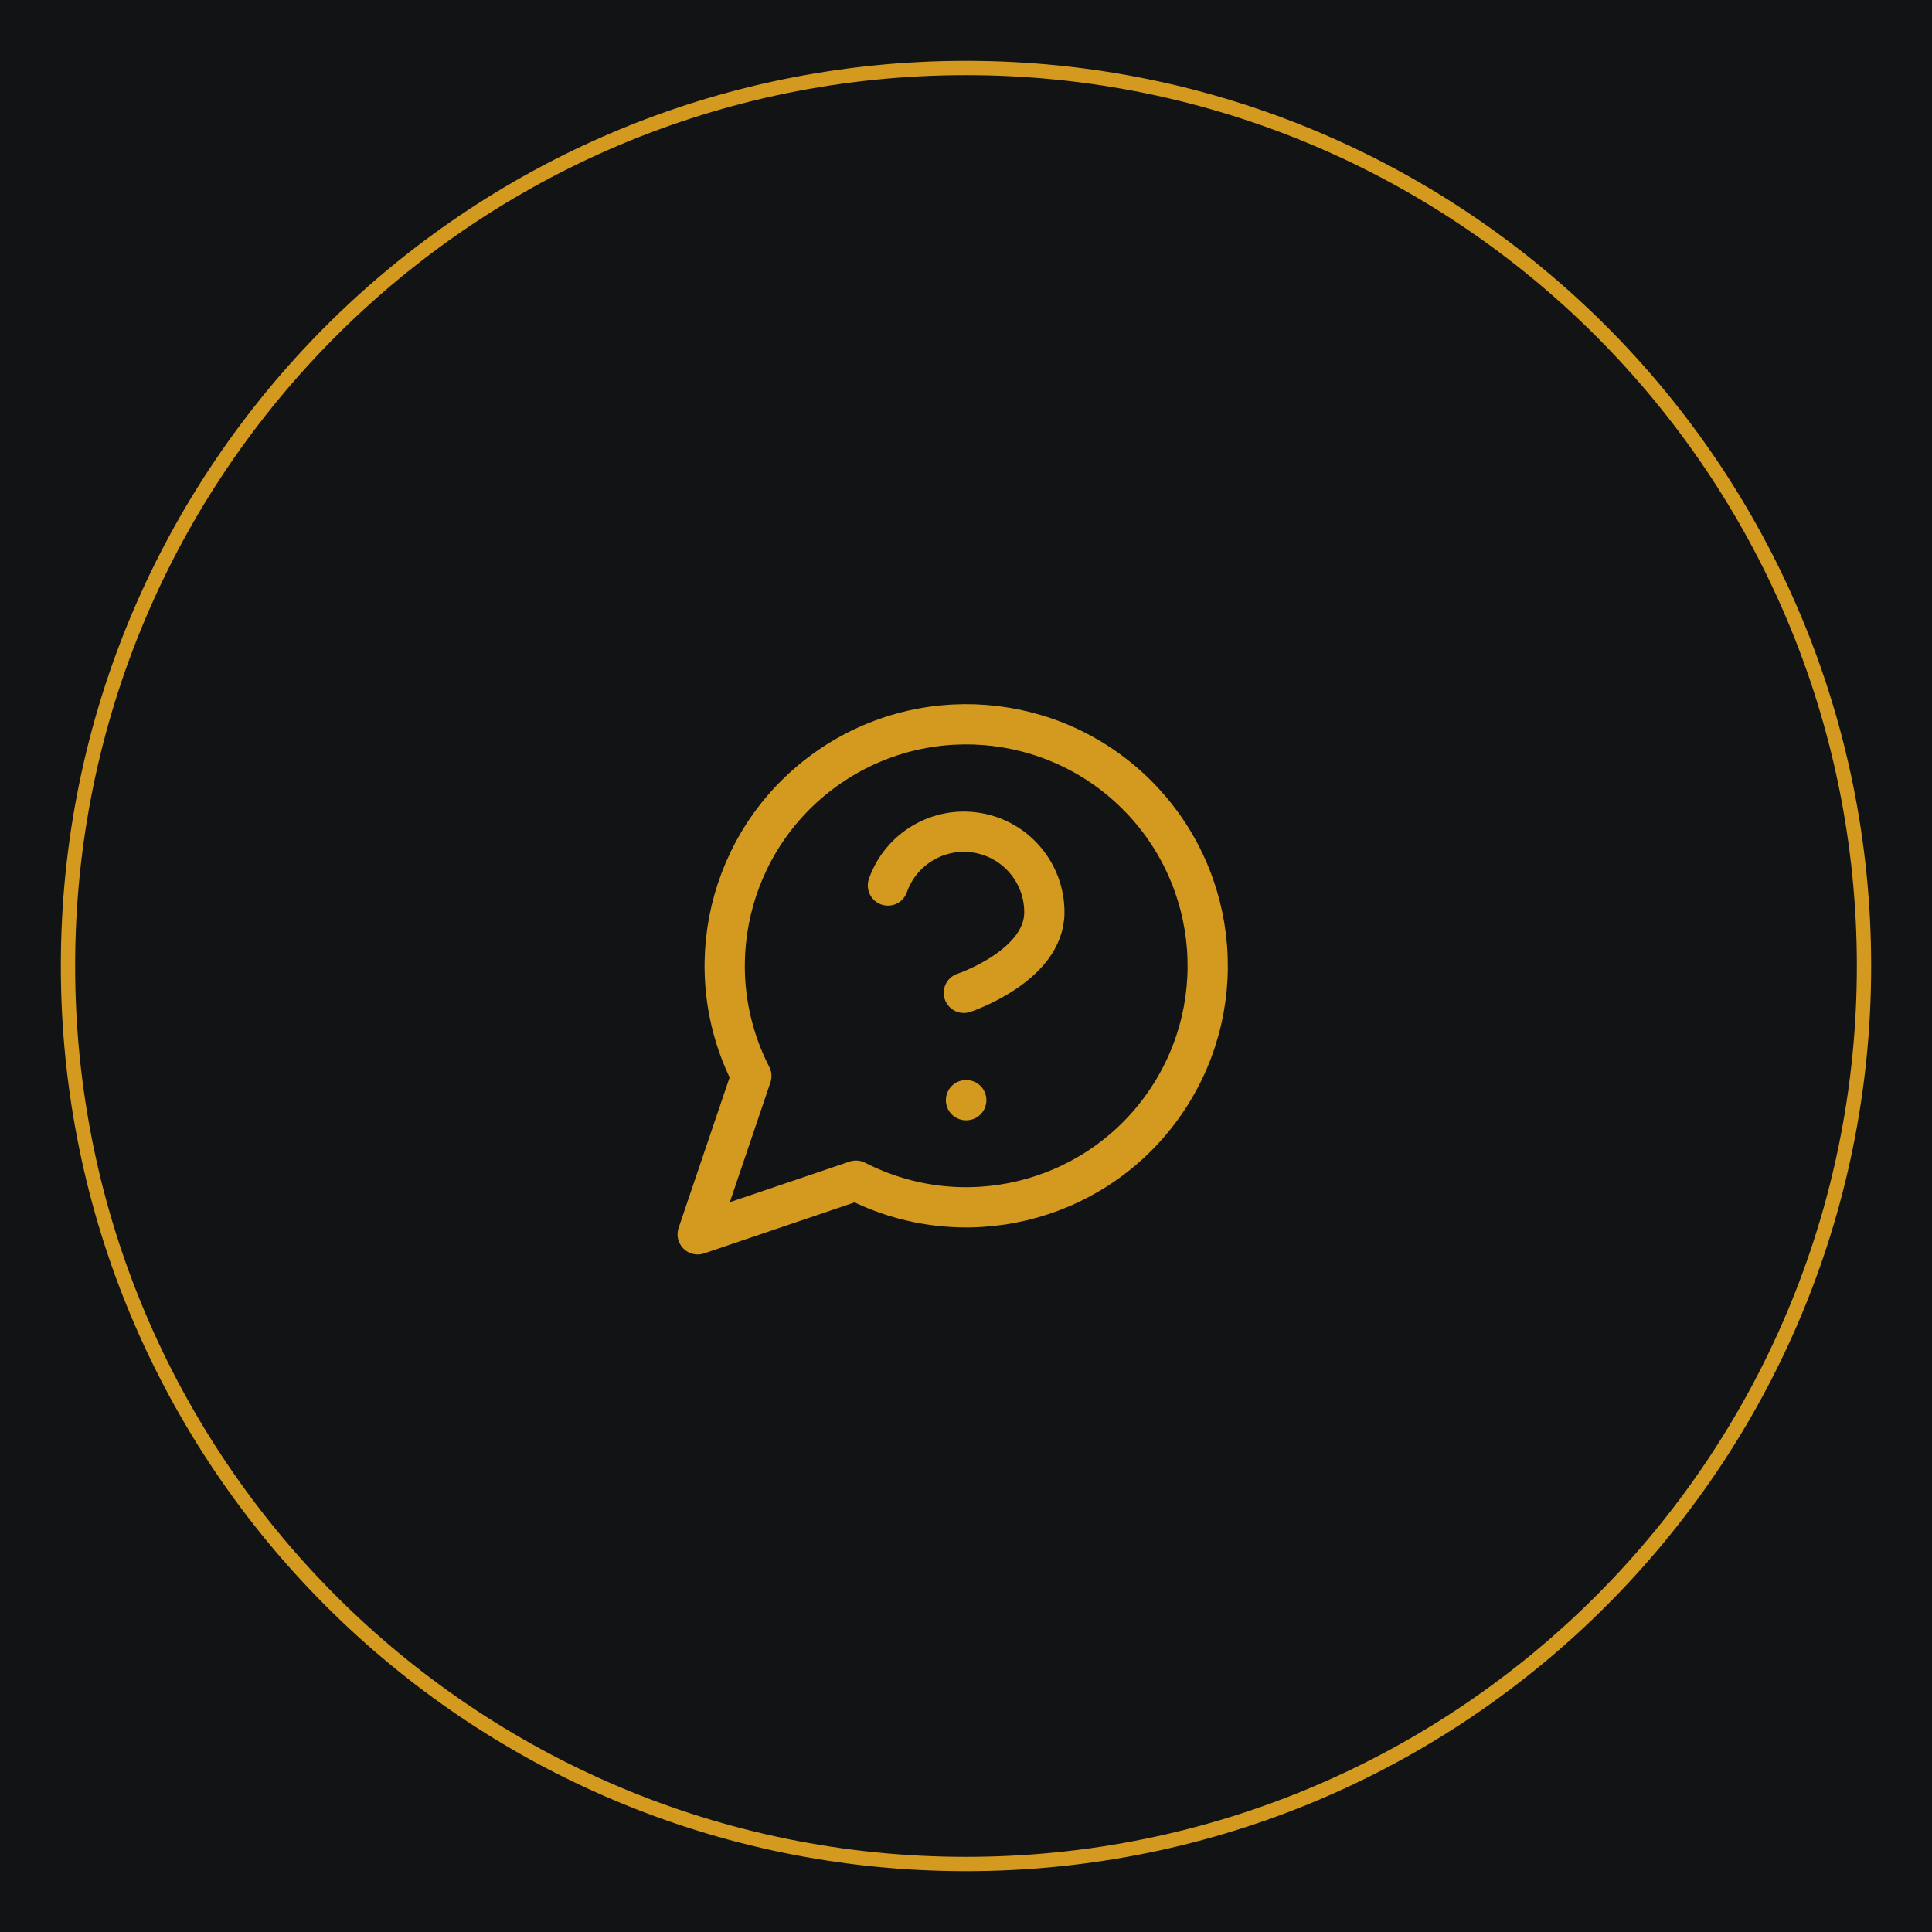
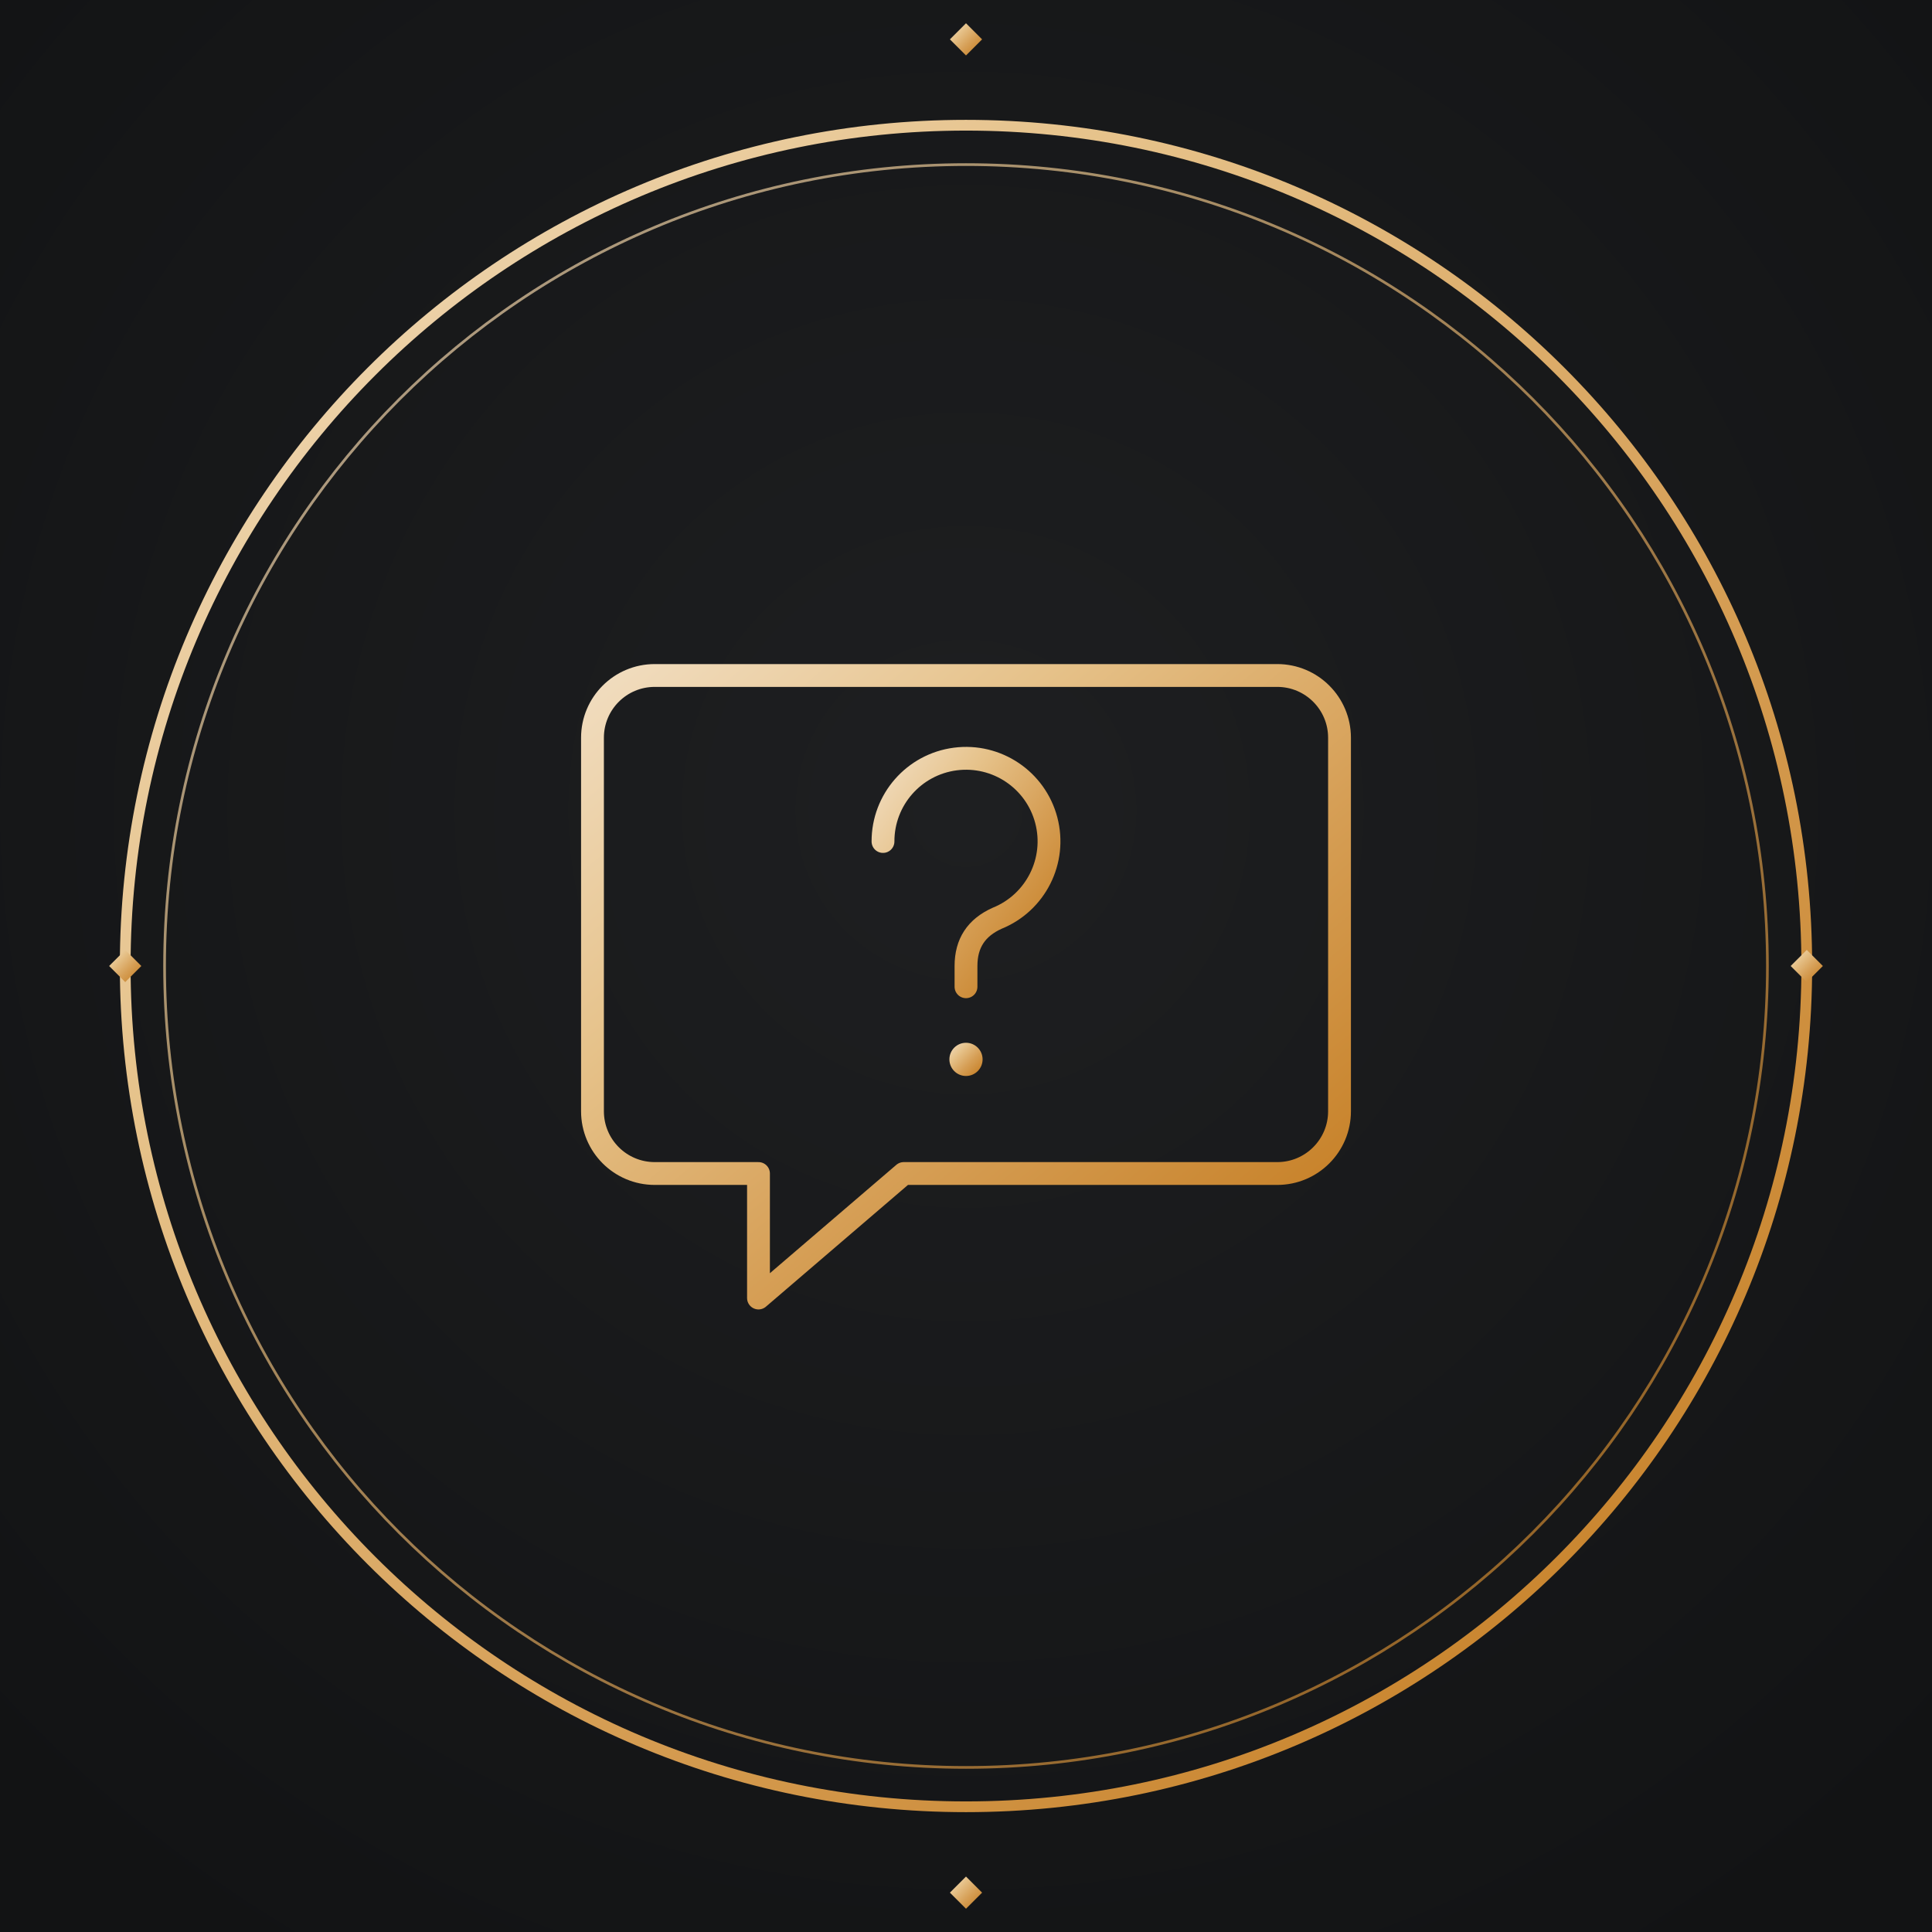
<svg xmlns="http://www.w3.org/2000/svg" width="1080" height="1080" viewBox="0 0 1080 1080">
-   <rect width="1080" height="1080" fill="#121314" />
-   <circle cx="540" cy="540" r="502" fill="none" stroke="#D39A1F" stroke-width="8" />
-   <g transform="translate(360 360) scale(15)" fill="none" stroke="#D39A1F" stroke-width="1.5" stroke-linecap="round" stroke-linejoin="round">
-     <path d="M7.9 20A9 9 0 1 0 4 16.1L2 22Z" />
-     <path d="M9.09 9a3 3 0 0 1 5.83 1c0 2-3 3-3 3" />
-     <path d="M12 17h.01" />
+   <defs>
+     <linearGradient id="g-duvidas" x1="0" y1="0" x2="1" y2="1">
+       <stop offset="0" stop-color="#F1DDC0" />
+       <stop offset=".3" stop-color="#E6C28A" />
+       <stop offset=".6" stop-color="#D69F56" />
+       <stop offset="1" stop-color="#C3791C" />
+     </linearGradient>
+     <radialGradient id="f-duvidas" cx=".5" cy=".42" r=".7">
+       <stop offset="0" stop-color="#1E1F21" />
+       <stop offset="1" stop-color="#121314" />
+     </radialGradient>
+   </defs>
+   <rect width="1080" height="1080" fill="url(#f-duvidas)" />
+   <circle cx="540" cy="540" r="470" fill="none" stroke="url(#g-duvidas)" stroke-width="6" />
+   <circle cx="540" cy="540" r="448" fill="none" stroke="url(#g-duvidas)" stroke-width="1.5" opacity=".7" />
+   <path d="M540 13l9 9-9 9-9-9z" fill="url(#g-duvidas)" stroke="none" />
+   <path d="M540 1049l9 9-9 9-9-9z" fill="url(#g-duvidas)" stroke="none" />
+   <path d="M70 531l9 9-9 9-9-9z" fill="url(#g-duvidas)" stroke="none" />
+   <path d="M1010 531l9 9-9 9-9-9z" fill="url(#g-duvidas)" stroke="none" />
+   <g transform="translate(250 250) scale(5.8)" fill="none" stroke="url(#g-duvidas)" stroke-width="2.2" stroke-linecap="round" stroke-linejoin="round" color="#D69F56">
+     <path d="M20 22h60a6 6 0 0 1 6 6v36a6 6 0 0 1-6 6H44l-14 12V70H20a6 6 0 0 1-6-6V28a6 6 0 0 1 6-6z" />
+     <path d="M42 38a8 8 0 1 1 11 7.4c-2 .9-3 2.4-3 4.6v2" />
+     <circle cx="50" cy="59" r="1.6" fill="url(#g-duvidas)" stroke="none" />
+     <path d="M20 28h60" stroke-width="1" opacity=".55" />
  </g>
</svg>
